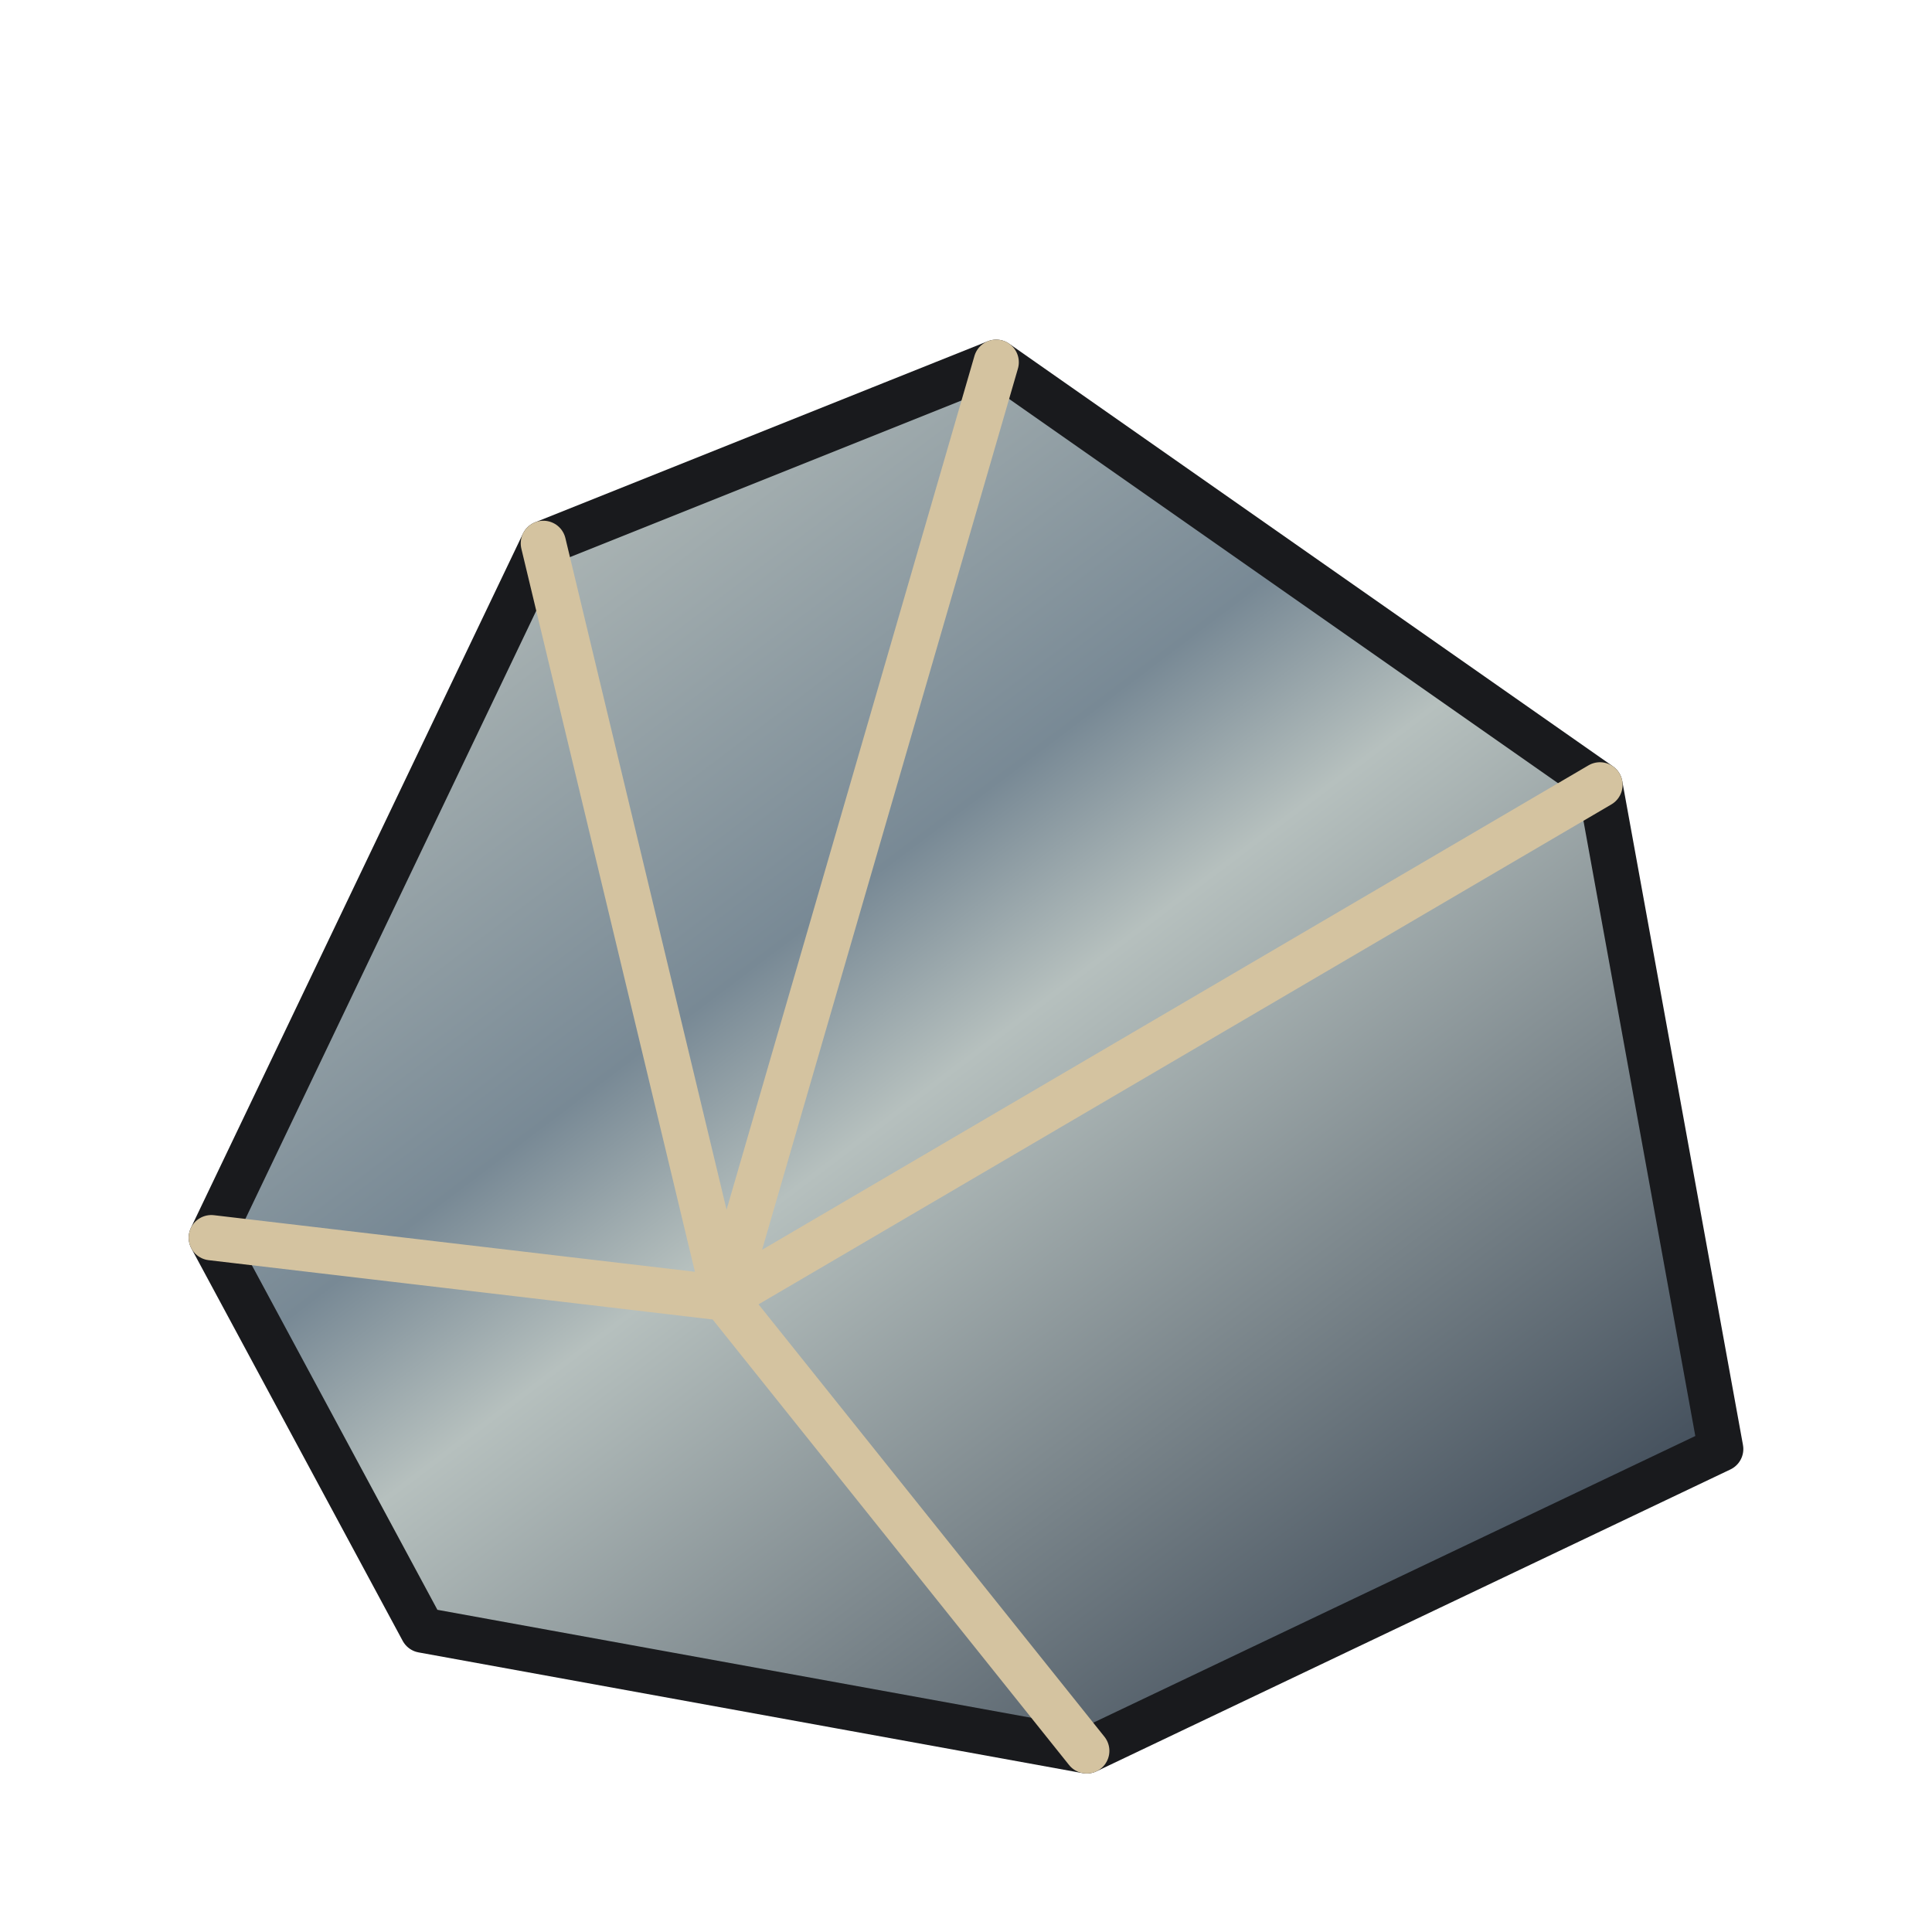
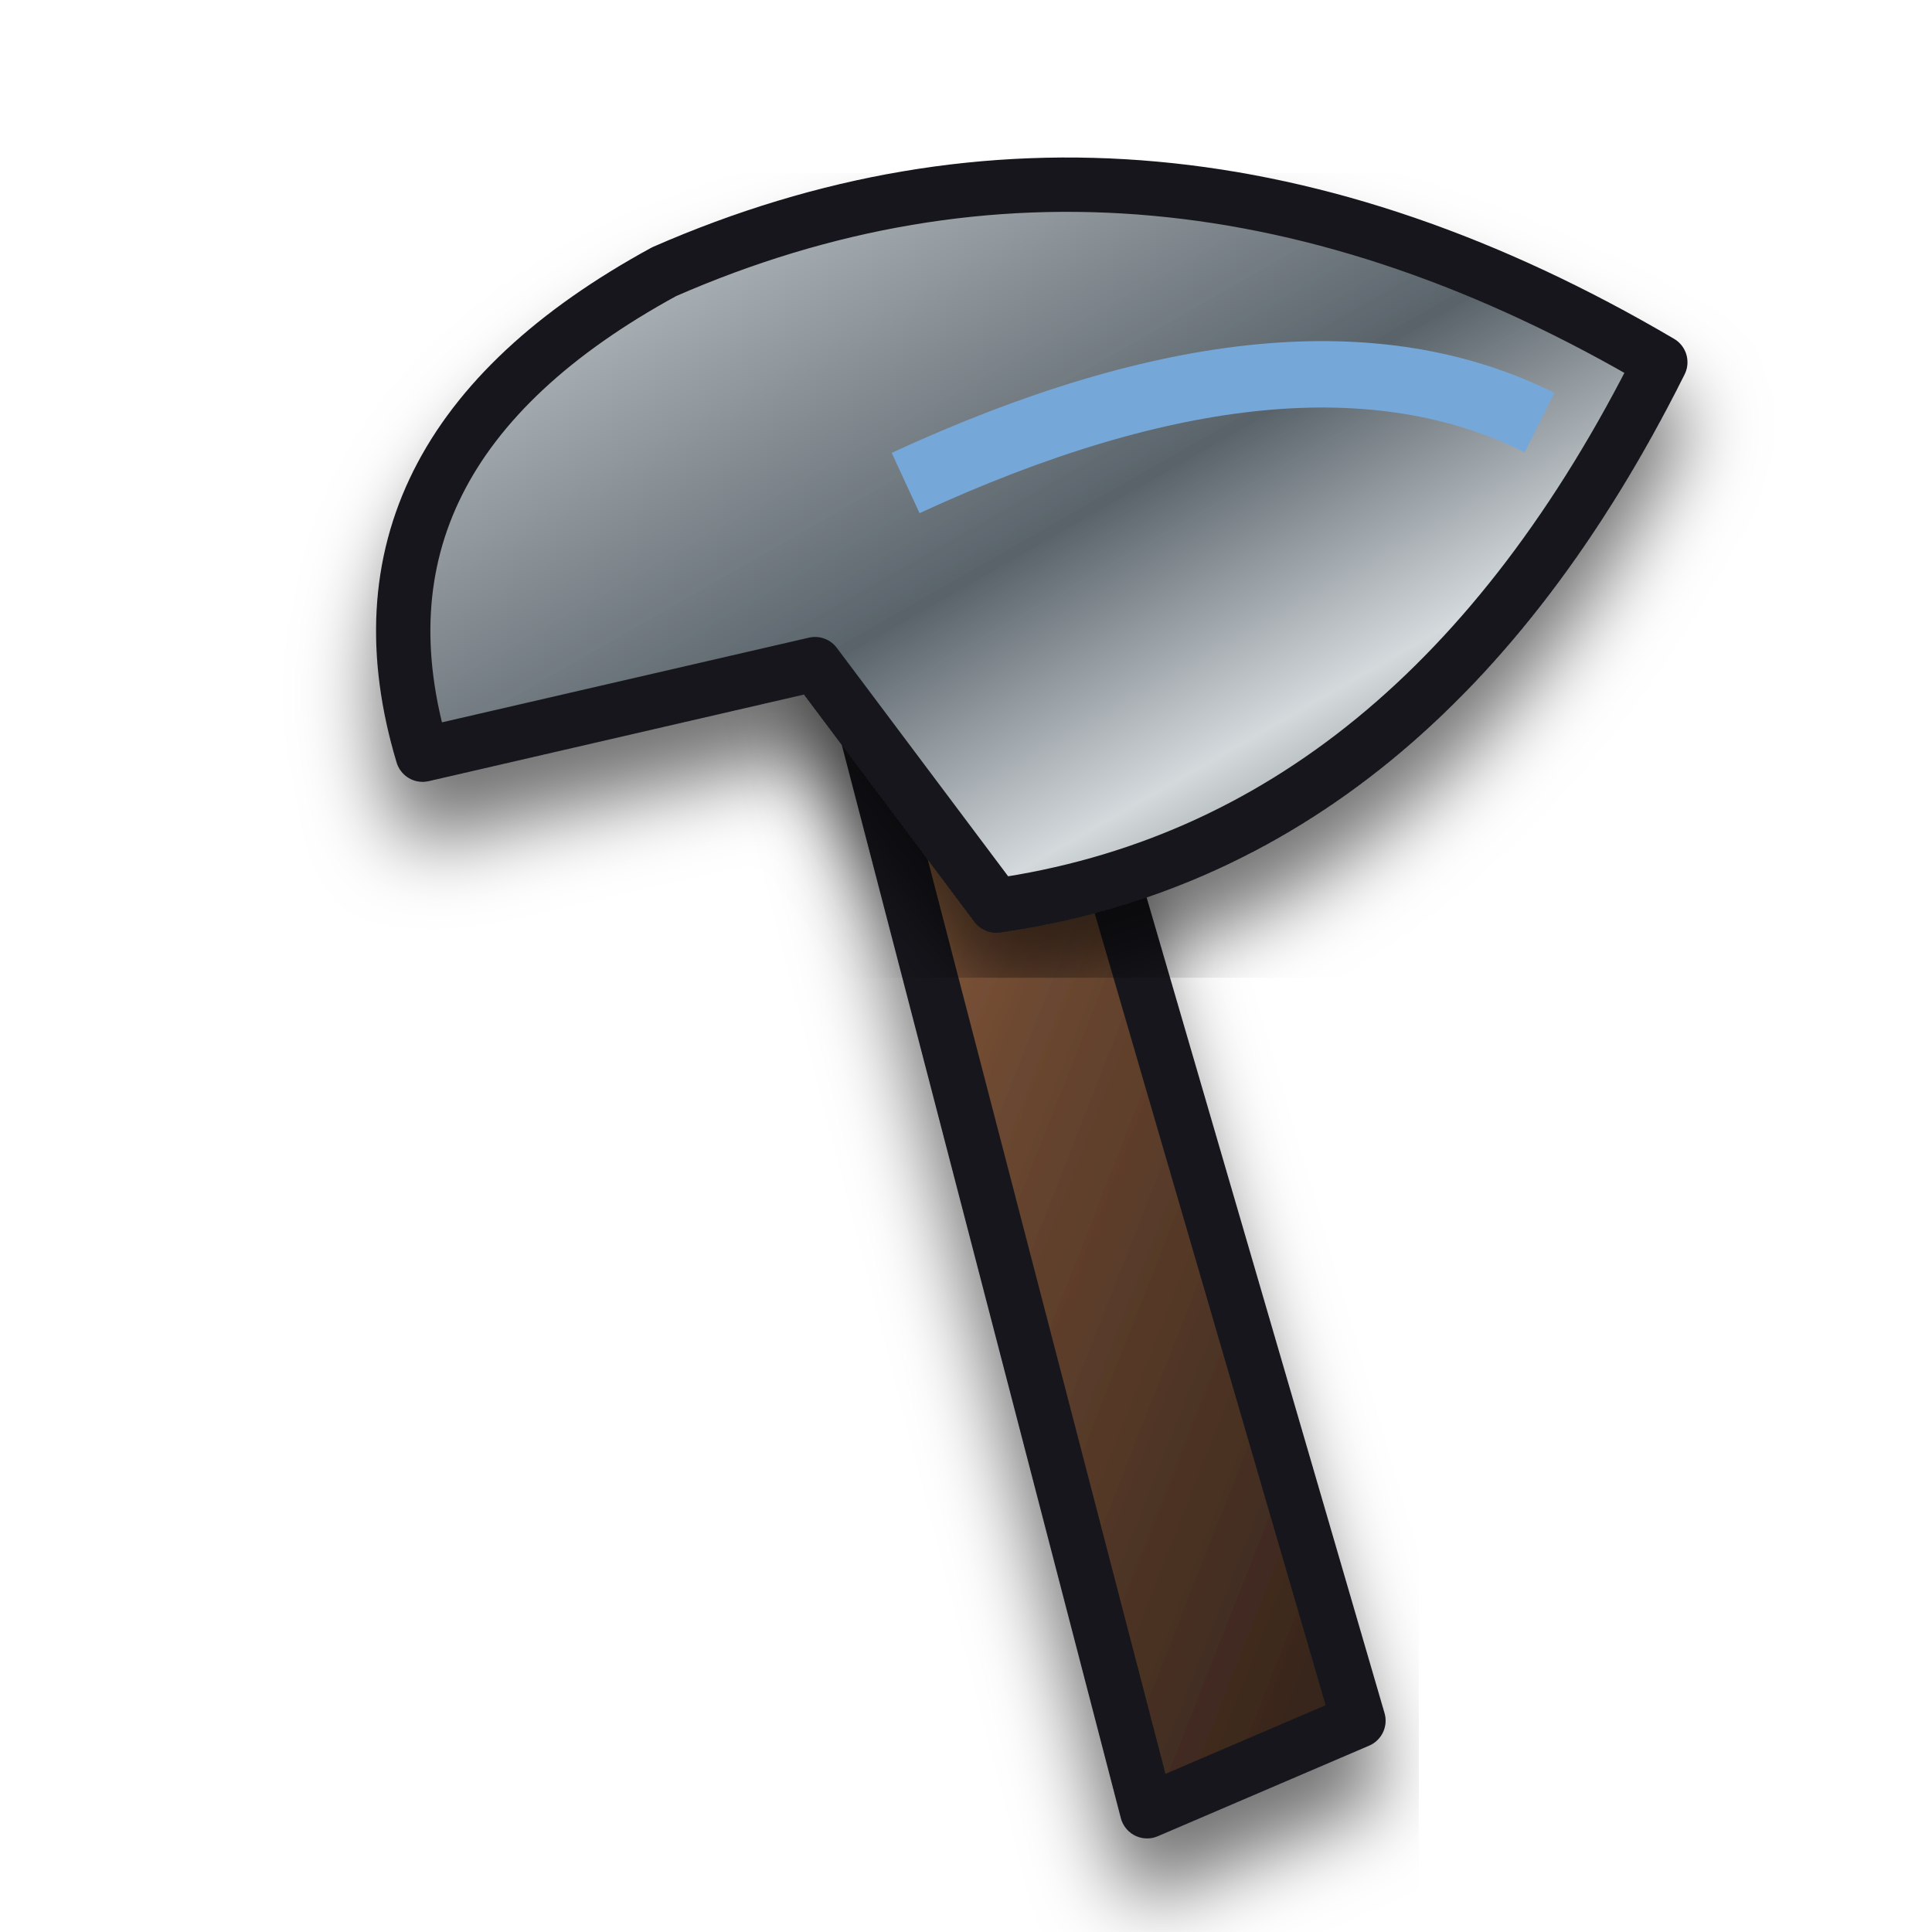
<svg xmlns="http://www.w3.org/2000/svg" viewBox="0 0 64 64" role="img">
  <defs>
-     <linearGradient id="metal" x2=".8" y2="1">
-       <stop stop-color="#d1d5cb" />
-       <stop offset=".44" stop-color="#788995" />
-       <stop offset=".55" stop-color="#b6c0be" />
-       <stop offset="1" stop-color="#394553" />
+     <linearGradient id="metal" x1="0" y1="0" x2="1" y2="1">
+       <stop stop-color="#d4d9dc" />
+       <stop offset=".5" stop-color="#59636a" />
+       <stop offset=".72" stop-color="#d4d9dc" />
+       <stop offset="1" stop-color="#252a2d" />
    </linearGradient>
-     <linearGradient id="gold" x2=".7" y2="1">
-       <stop stop-color="#f0d39a" />
-       <stop offset=".5" stop-color="#b39156" />
-       <stop offset="1" stop-color="#6a4628" />
+     <linearGradient id="wood" x1="0" y1="0" x2="1" y2="1">
+       <stop stop-color="#b17b4e" />
+       <stop offset=".5" stop-color="#68452f" />
+       <stop offset="1" stop-color="#2f2019" />
    </linearGradient>
-     <linearGradient id="leather" x2=".6" y2="1">
-       <stop stop-color="#a57e58" />
-       <stop offset=".5" stop-color="#715339" />
-       <stop offset="1" stop-color="#372920" />
-     </linearGradient>
-     <linearGradient id="cloth" x2="1" y2="1">
-       <stop stop-color="#71a6c1" />
-       <stop offset="1" stop-color="#252b30" />
-     </linearGradient>
-     <linearGradient id="gem" x2="1" y2="1">
-       <stop stop-color="#eff2d8" />
-       <stop offset=".3" stop-color="#71a6c1" />
-       <stop offset="1" stop-color="#243e43" />
-     </linearGradient>
-     <linearGradient id="bone" x2="1" y2="1">
-       <stop stop-color="#f0e2ba" />
-       <stop offset="1" stop-color="#958363" />
-     </linearGradient>
-     <linearGradient id="leaf" x2="1" y2="1">
-       <stop stop-color="#a4b47c" />
-       <stop offset="1" stop-color="#3d5540" />
-     </linearGradient>
+     <radialGradient id="gem">
+       <stop stop-color="#fff7d1" />
+       <stop offset=".35" stop-color="#75a8d8" />
+       <stop offset="1" stop-color="#59636a" />
+     </radialGradient>
+     <filter id="sh">
+       <feDropShadow dx="0" dy="2" stdDeviation="1.3" flood-color="#000" flood-opacity=".55" />
+     </filter>
  </defs>
-   <g fill="url(#metal)" stroke="#191a1d" stroke-width="1.5" stroke-linejoin="round" stroke-linecap="round">
-     <path d="m7 41 11-23 15-6 20 14 4 22-21 10-22-4Z" />
-     <path d="m18 18 6 25 29-17M24 43l12 15M33 12l-9 31-17-2" fill="none" stroke="#d4c3a0" />
+   <g>
+     <path d="M25 10 L31 9 L45 57 L38 60 Z" fill="url(#wood)" stroke="#17191b" stroke-width="1.8" stroke-linejoin="round" stroke-linecap="round" filter="url(#sh)" />
+     <path d="M22 9 Q38 2 55 12 Q47 28 33 30 L27 22 L14 25 Q11 15 22 9 Z" fill="url(#metal)" stroke="#17191b" stroke-width="1.8" stroke-linejoin="round" stroke-linecap="round" filter="url(#sh)" />
+     <path d="M30 16 Q43 10 51 14" fill="none" stroke="#75a8d8" stroke-width="2.2" />
  </g>
</svg>
